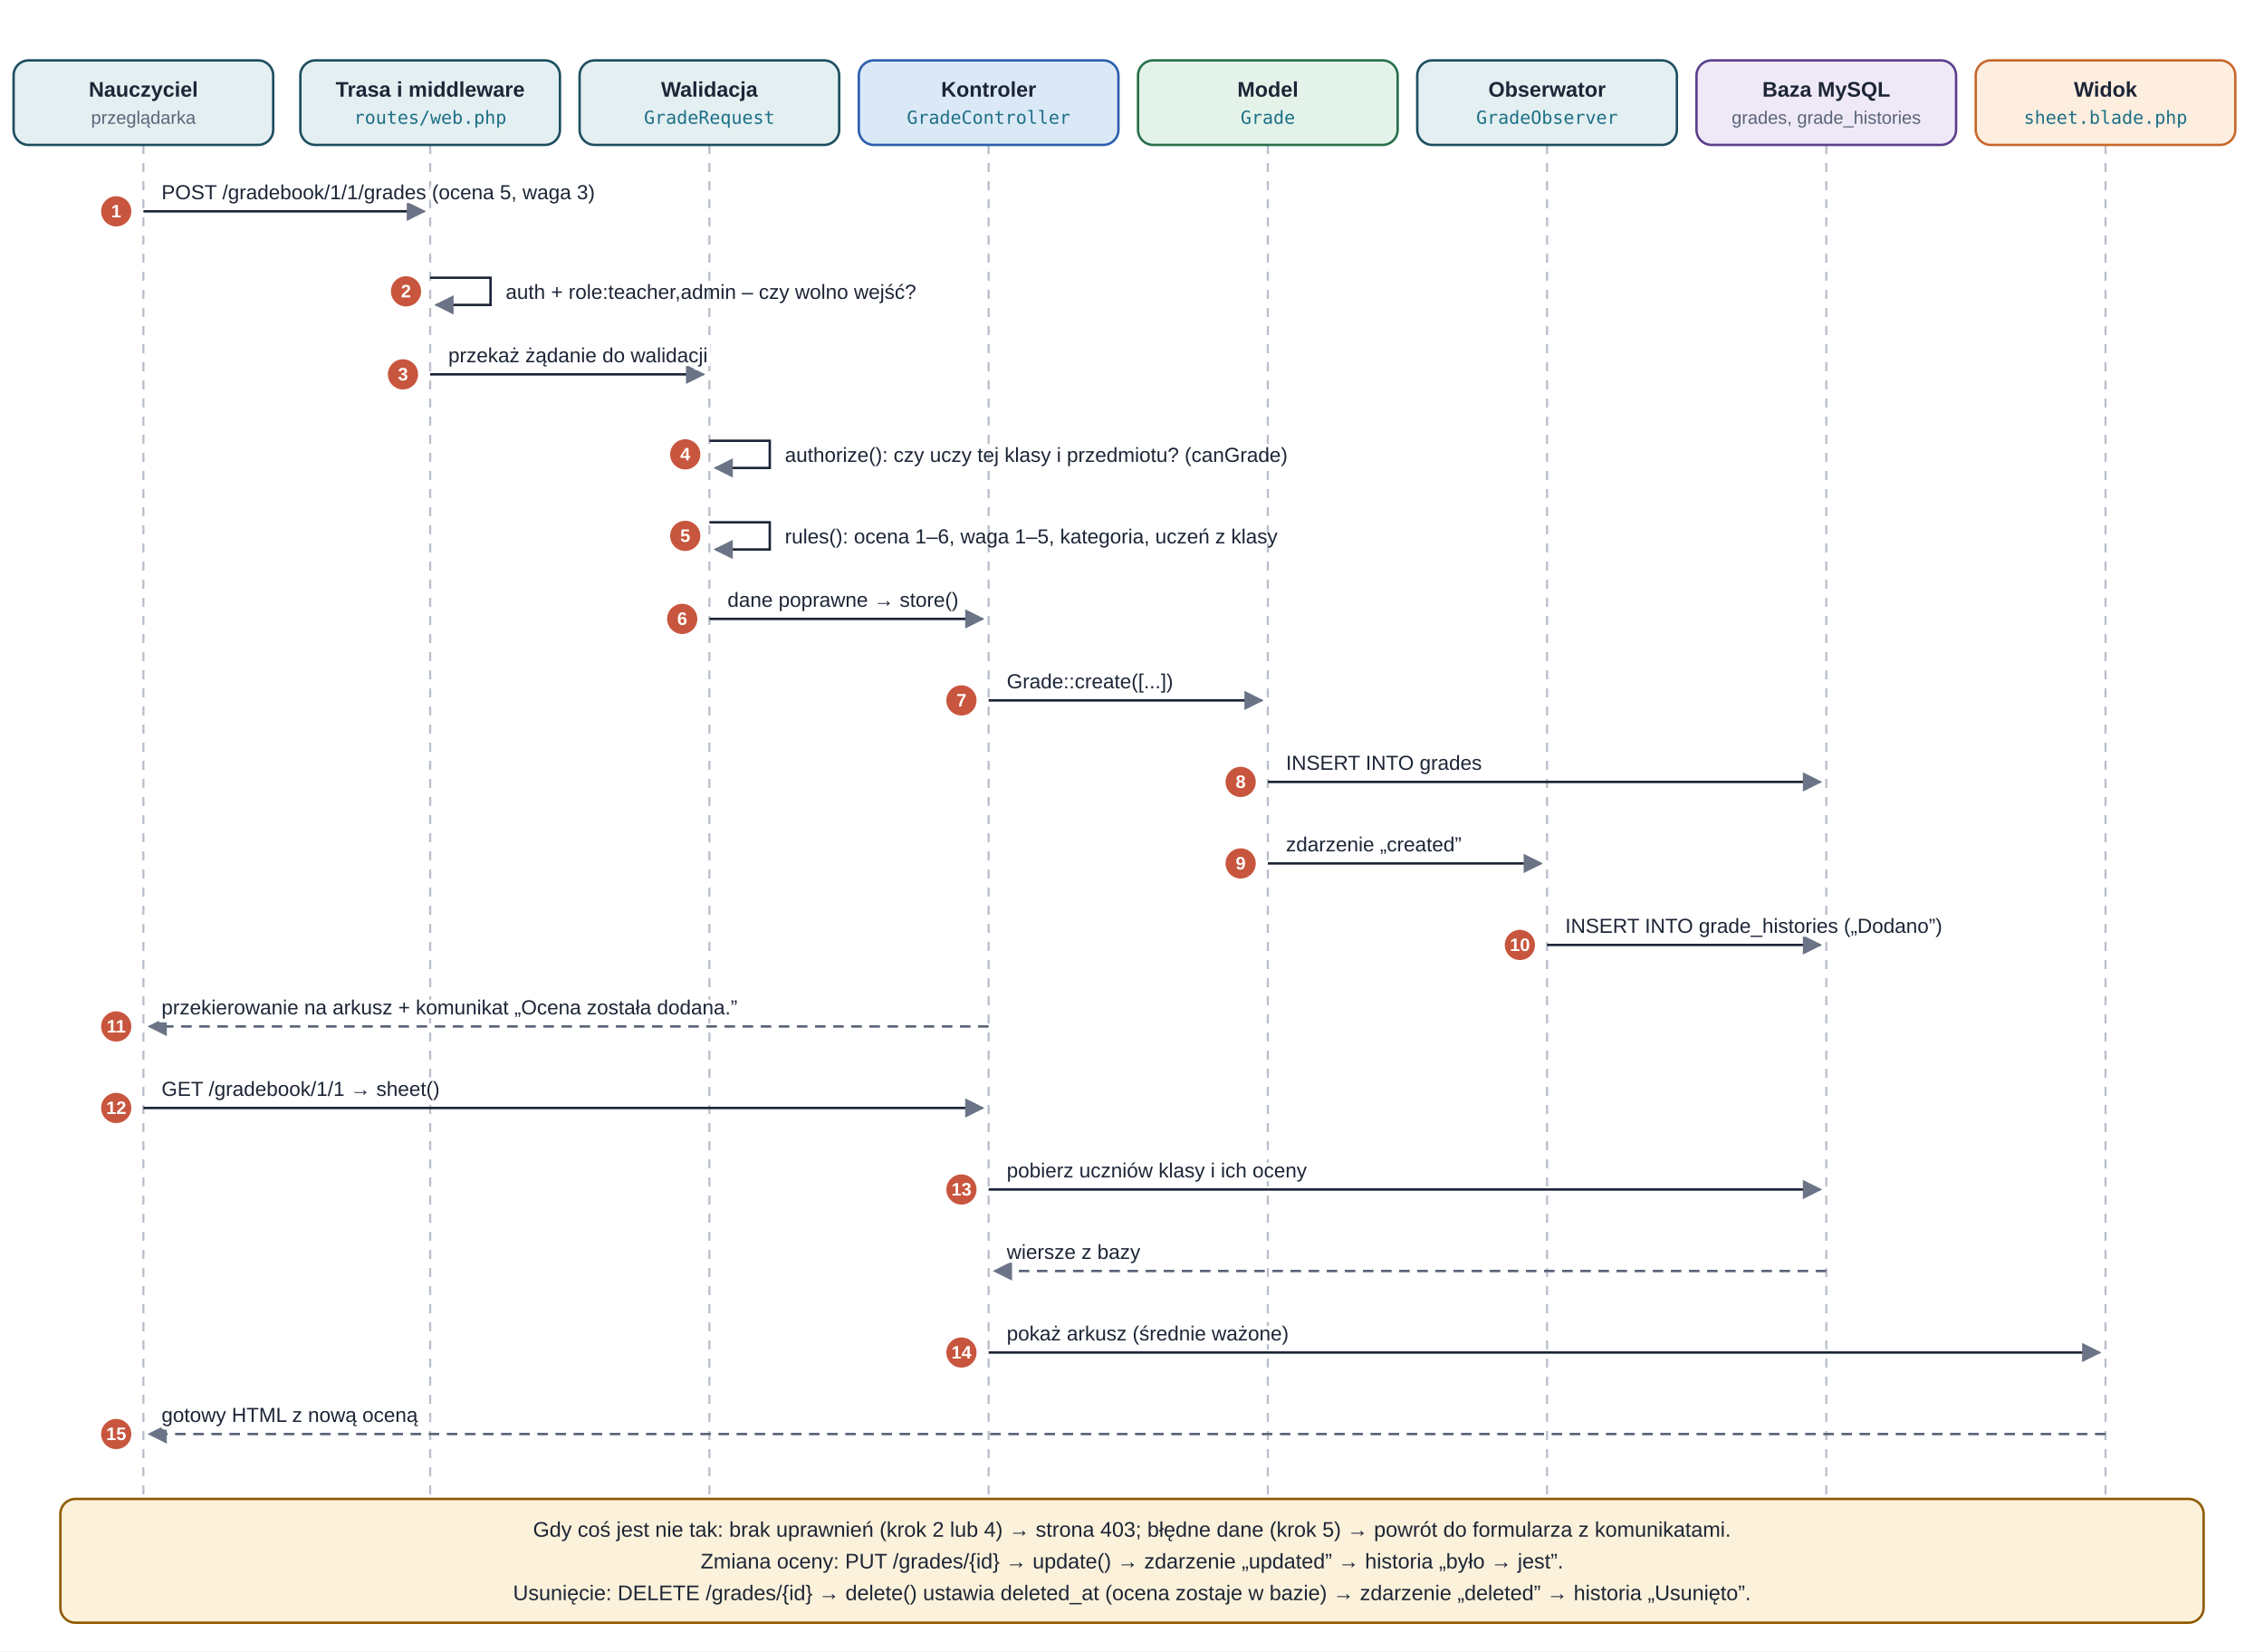
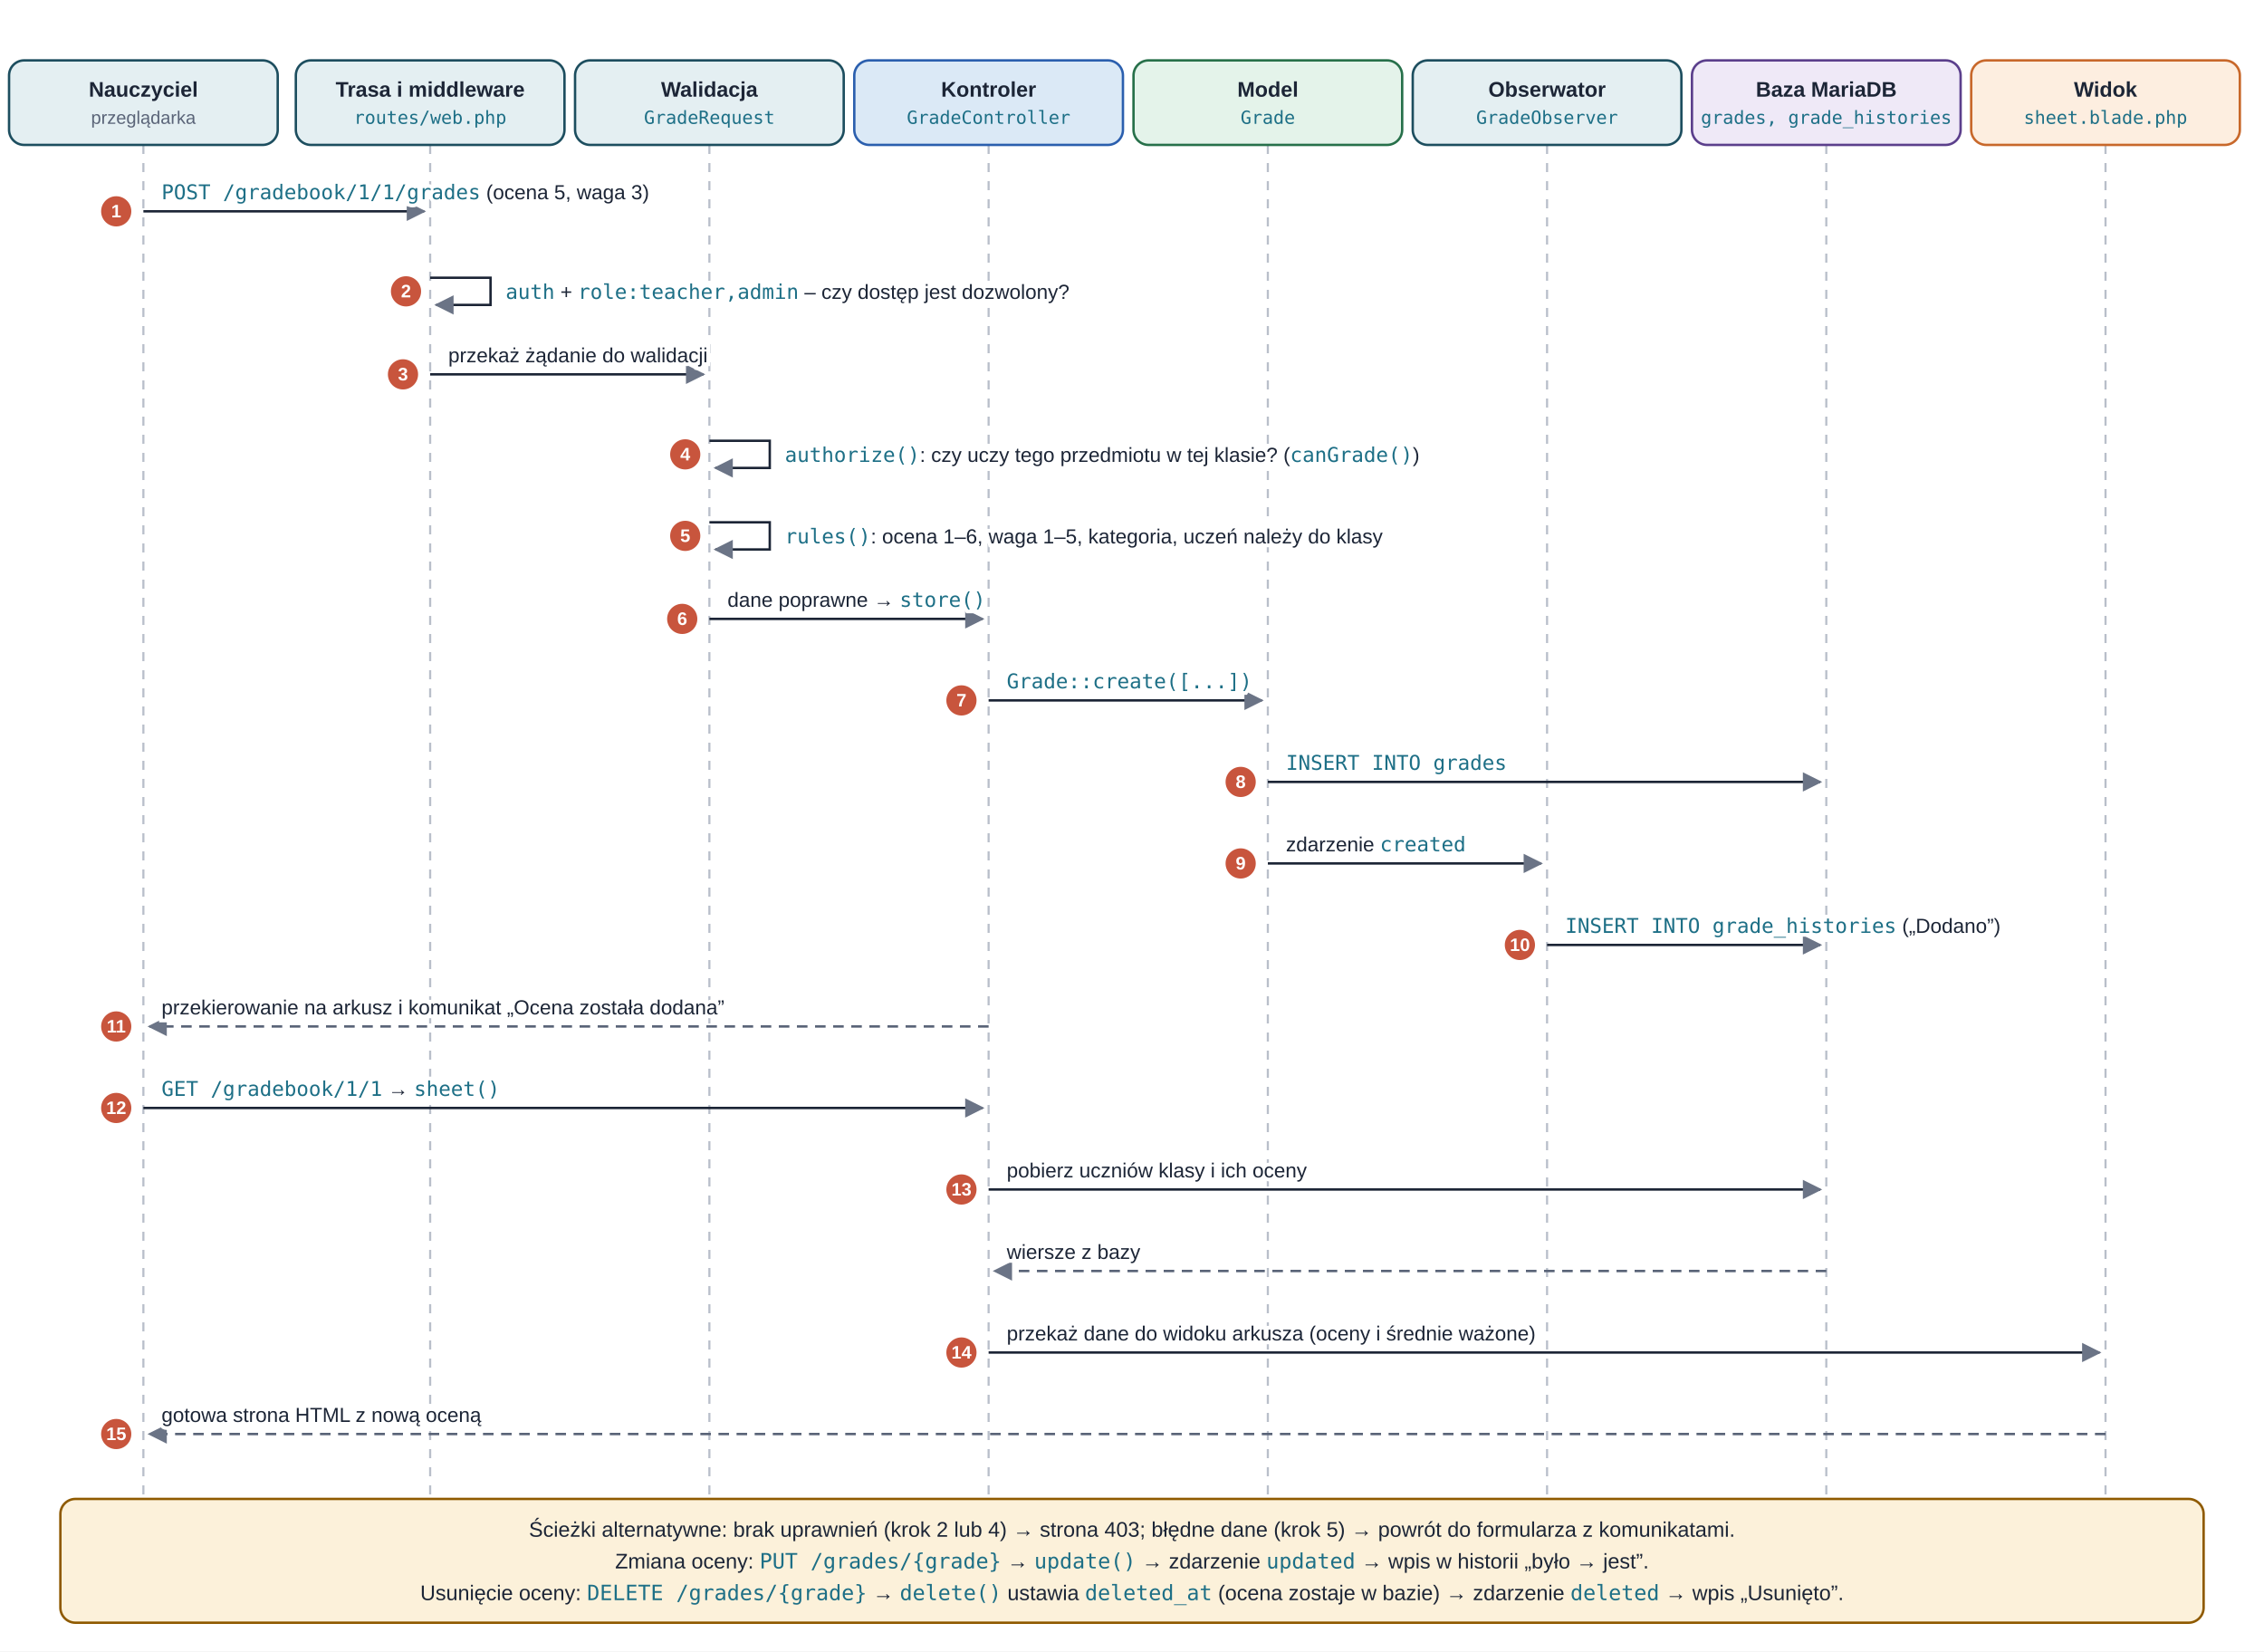
<svg xmlns="http://www.w3.org/2000/svg" width="1500" height="1094" viewBox="0 0 1500 1094" font-family="Segoe UI, Helvetica Neue, Arial, sans-serif">
  <defs>
    <marker id="arr" viewBox="0 0 10 10" refX="9" refY="5" markerWidth="8" markerHeight="8" orient="auto-start-reverse">
      <path d="M0,0 L10,5 L0,10 z" fill="#6b7486" />
    </marker>
    <marker id="arrA" viewBox="0 0 10 10" refX="9" refY="5" markerWidth="8" markerHeight="8" orient="auto-start-reverse">
      <path d="M0,0 L10,5 L0,10 z" fill="#c8553d" />
    </marker>
    <marker id="arrB" viewBox="0 0 10 10" refX="9" refY="5" markerWidth="8" markerHeight="8" orient="auto-start-reverse">
      <path d="M0,0 L10,5 L0,10 z" fill="#1d4e5f" />
    </marker>
    <marker id="gen" viewBox="0 0 14 14" refX="13" refY="7" markerWidth="14" markerHeight="14" orient="auto">
      <path d="M1,1 L13,7 L1,13 z" fill="#fff" stroke="#1c2536" stroke-width="1.4" />
    </marker>
  </defs>
  <rect width="1500" height="1094" fill="#ffffff" />
  <line x1="95" y1="96" x2="95" y2="1000" stroke="#b9bfca" stroke-width="1.4" stroke-dasharray="6 6" />
-   <rect x="9" y="40" width="172" height="56" rx="10" fill="#e4eff2" stroke="#1d4e5f" stroke-width="1.6" />
+   <rect x="6" y="40" width="178" height="56" rx="10" fill="#e4eff2" stroke="#1d4e5f" stroke-width="1.6" />
  <text x="95" y="64.04" text-anchor="middle" font-size="14" font-weight="700" fill="#1c2536">Nauczyciel</text>
  <text x="95" y="82.04" text-anchor="middle" font-size="12" font-weight="400" fill="#5a6478">przeglądarka</text>
  <line x1="285" y1="96" x2="285" y2="1000" stroke="#b9bfca" stroke-width="1.4" stroke-dasharray="6 6" />
-   <rect x="199" y="40" width="172" height="56" rx="10" fill="#e4eff2" stroke="#1d4e5f" stroke-width="1.6" />
+   <rect x="196" y="40" width="178" height="56" rx="10" fill="#e4eff2" stroke="#1d4e5f" stroke-width="1.6" />
  <text x="285" y="64.04" text-anchor="middle" font-size="14" font-weight="700" fill="#1c2536">Trasa i middleware</text>
  <text x="285" y="82.04" text-anchor="middle" font-size="12" font-weight="400" fill="#1d6f86" font-family="Menlo, Consolas, monospace">routes/web.php</text>
  <line x1="470" y1="96" x2="470" y2="1000" stroke="#b9bfca" stroke-width="1.4" stroke-dasharray="6 6" />
-   <rect x="384" y="40" width="172" height="56" rx="10" fill="#e4eff2" stroke="#1d4e5f" stroke-width="1.6" />
+   <rect x="381" y="40" width="178" height="56" rx="10" fill="#e4eff2" stroke="#1d4e5f" stroke-width="1.6" />
  <text x="470" y="64.04" text-anchor="middle" font-size="14" font-weight="700" fill="#1c2536">Walidacja</text>
  <text x="470" y="82.04" text-anchor="middle" font-size="12" font-weight="400" fill="#1d6f86" font-family="Menlo, Consolas, monospace">GradeRequest</text>
  <line x1="655" y1="96" x2="655" y2="1000" stroke="#b9bfca" stroke-width="1.4" stroke-dasharray="6 6" />
-   <rect x="569" y="40" width="172" height="56" rx="10" fill="#dbe9f6" stroke="#2b5fae" stroke-width="1.6" />
+   <rect x="566" y="40" width="178" height="56" rx="10" fill="#dbe9f6" stroke="#2b5fae" stroke-width="1.6" />
  <text x="655" y="64.04" text-anchor="middle" font-size="14" font-weight="700" fill="#1c2536">Kontroler</text>
  <text x="655" y="82.04" text-anchor="middle" font-size="12" font-weight="400" fill="#1d6f86" font-family="Menlo, Consolas, monospace">GradeController</text>
  <line x1="840" y1="96" x2="840" y2="1000" stroke="#b9bfca" stroke-width="1.4" stroke-dasharray="6 6" />
-   <rect x="754" y="40" width="172" height="56" rx="10" fill="#e4f3ea" stroke="#27704a" stroke-width="1.6" />
+   <rect x="751" y="40" width="178" height="56" rx="10" fill="#e4f3ea" stroke="#27704a" stroke-width="1.6" />
  <text x="840" y="64.04" text-anchor="middle" font-size="14" font-weight="700" fill="#1c2536">Model</text>
  <text x="840" y="82.04" text-anchor="middle" font-size="12" font-weight="400" fill="#1d6f86" font-family="Menlo, Consolas, monospace">Grade</text>
  <line x1="1025" y1="96" x2="1025" y2="1000" stroke="#b9bfca" stroke-width="1.4" stroke-dasharray="6 6" />
-   <rect x="939" y="40" width="172" height="56" rx="10" fill="#e4eff2" stroke="#1d4e5f" stroke-width="1.6" />
+   <rect x="936" y="40" width="178" height="56" rx="10" fill="#e4eff2" stroke="#1d4e5f" stroke-width="1.6" />
  <text x="1025" y="64.04" text-anchor="middle" font-size="14" font-weight="700" fill="#1c2536">Obserwator</text>
  <text x="1025" y="82.04" text-anchor="middle" font-size="12" font-weight="400" fill="#1d6f86" font-family="Menlo, Consolas, monospace">GradeObserver</text>
  <line x1="1210" y1="96" x2="1210" y2="1000" stroke="#b9bfca" stroke-width="1.4" stroke-dasharray="6 6" />
-   <rect x="1124" y="40" width="172" height="56" rx="10" fill="#efe9f7" stroke="#5b3f8c" stroke-width="1.6" />
-   <text x="1210" y="64.04" text-anchor="middle" font-size="14" font-weight="700" fill="#1c2536">Baza MySQL</text>
-   <text x="1210" y="82.04" text-anchor="middle" font-size="12" font-weight="400" fill="#5a6478">grades, grade_histories</text>
+   <rect x="1121" y="40" width="178" height="56" rx="10" fill="#efe9f7" stroke="#5b3f8c" stroke-width="1.6" />
+   <text x="1210" y="64.04" text-anchor="middle" font-size="14" font-weight="700" fill="#1c2536">Baza MariaDB</text>
+   <text x="1210" y="82.04" text-anchor="middle" font-size="12" font-weight="400" fill="#1d6f86" font-family="Menlo, Consolas, monospace">grades, grade_histories</text>
  <line x1="1395" y1="96" x2="1395" y2="1000" stroke="#b9bfca" stroke-width="1.4" stroke-dasharray="6 6" />
-   <rect x="1309" y="40" width="172" height="56" rx="10" fill="#fdeee0" stroke="#c8682b" stroke-width="1.6" />
+   <rect x="1306" y="40" width="178" height="56" rx="10" fill="#fdeee0" stroke="#c8682b" stroke-width="1.6" />
  <text x="1395" y="64.04" text-anchor="middle" font-size="14" font-weight="700" fill="#1c2536">Widok</text>
  <text x="1395" y="82.04" text-anchor="middle" font-size="12" font-weight="400" fill="#1d6f86" font-family="Menlo, Consolas, monospace">sheet.blade.php</text>
  <path d="M95,140 L281,140" fill="none" stroke="#1c2536" stroke-width="1.6" marker-end="url(#arr)" />
-   <text x="107" y="132" font-size="13.5" fill="#1c2536" paint-order="stroke" stroke="#fff" stroke-width="5">POST /gradebook/1/1/grades (ocena 5, waga 3)</text>
+   <text x="107" y="132" font-size="13.5" fill="#1c2536" paint-order="stroke" stroke="#fff" stroke-width="5">
+     <tspan font-family="Menlo, Consolas, monospace" fill="#1d6f86">POST /gradebook/1/1/grades</tspan> (ocena 5, waga 3)</text>
  <circle cx="77" cy="140" r="10" fill="#c8553d" />
  <text x="77" y="144" text-anchor="middle" font-size="12" font-weight="700" fill="#fff">1</text>
  <path d="M285,184 L325,184 L325,202 L289,202" fill="none" stroke="#1c2536" stroke-width="1.6" marker-end="url(#arr)" />
-   <text x="335" y="198" font-size="13.5" fill="#1c2536">auth + role:teacher,admin – czy wolno wejść?</text>
+   <text x="335" y="198" font-size="13.5" fill="#1c2536" paint-order="stroke" stroke="#fff" stroke-width="5">
+     <tspan font-family="Menlo, Consolas, monospace" fill="#1d6f86">auth</tspan> + <tspan font-family="Menlo, Consolas, monospace" fill="#1d6f86">role:teacher,admin</tspan> – czy dostęp jest dozwolony?</text>
  <circle cx="269" cy="193" r="10" fill="#c8553d" />
  <text x="269" y="197" text-anchor="middle" font-size="12" font-weight="700" fill="#fff">2</text>
  <path d="M285,248 L466,248" fill="none" stroke="#1c2536" stroke-width="1.6" marker-end="url(#arr)" />
  <text x="297" y="240" font-size="13.5" fill="#1c2536" paint-order="stroke" stroke="#fff" stroke-width="5">przekaż żądanie do walidacji</text>
  <circle cx="267" cy="248" r="10" fill="#c8553d" />
  <text x="267" y="252" text-anchor="middle" font-size="12" font-weight="700" fill="#fff">3</text>
  <path d="M470,292 L510,292 L510,310 L474,310" fill="none" stroke="#1c2536" stroke-width="1.6" marker-end="url(#arr)" />
-   <text x="520" y="306" font-size="13.5" fill="#1c2536">authorize(): czy uczy tej klasy i przedmiotu? (canGrade)</text>
+   <text x="520" y="306" font-size="13.5" fill="#1c2536" paint-order="stroke" stroke="#fff" stroke-width="5">
+     <tspan font-family="Menlo, Consolas, monospace" fill="#1d6f86">authorize()</tspan>: czy uczy tego przedmiotu w tej klasie? (<tspan font-family="Menlo, Consolas, monospace" fill="#1d6f86">canGrade()</tspan>)</text>
  <circle cx="454" cy="301" r="10" fill="#c8553d" />
  <text x="454" y="305" text-anchor="middle" font-size="12" font-weight="700" fill="#fff">4</text>
  <path d="M470,346 L510,346 L510,364 L474,364" fill="none" stroke="#1c2536" stroke-width="1.6" marker-end="url(#arr)" />
-   <text x="520" y="360" font-size="13.5" fill="#1c2536">rules(): ocena 1–6, waga 1–5, kategoria, uczeń z klasy</text>
+   <text x="520" y="360" font-size="13.5" fill="#1c2536" paint-order="stroke" stroke="#fff" stroke-width="5">
+     <tspan font-family="Menlo, Consolas, monospace" fill="#1d6f86">rules()</tspan>: ocena 1–6, waga 1–5, kategoria, uczeń należy do klasy</text>
  <circle cx="454" cy="355" r="10" fill="#c8553d" />
  <text x="454" y="359" text-anchor="middle" font-size="12" font-weight="700" fill="#fff">5</text>
  <path d="M470,410 L651,410" fill="none" stroke="#1c2536" stroke-width="1.6" marker-end="url(#arr)" />
-   <text x="482" y="402" font-size="13.5" fill="#1c2536" paint-order="stroke" stroke="#fff" stroke-width="5">dane poprawne → store()</text>
+   <text x="482" y="402" font-size="13.5" fill="#1c2536" paint-order="stroke" stroke="#fff" stroke-width="5">dane poprawne → <tspan font-family="Menlo, Consolas, monospace" fill="#1d6f86">store()</tspan>
+   </text>
  <circle cx="452" cy="410" r="10" fill="#c8553d" />
  <text x="452" y="414" text-anchor="middle" font-size="12" font-weight="700" fill="#fff">6</text>
  <path d="M655,464 L836,464" fill="none" stroke="#1c2536" stroke-width="1.6" marker-end="url(#arr)" />
-   <text x="667" y="456" font-size="13.5" fill="#1c2536" paint-order="stroke" stroke="#fff" stroke-width="5">Grade::create([...])</text>
+   <text x="667" y="456" font-size="13.5" fill="#1c2536" paint-order="stroke" stroke="#fff" stroke-width="5">
+     <tspan font-family="Menlo, Consolas, monospace" fill="#1d6f86">Grade::create([...])</tspan>
+   </text>
  <circle cx="637" cy="464" r="10" fill="#c8553d" />
  <text x="637" y="468" text-anchor="middle" font-size="12" font-weight="700" fill="#fff">7</text>
  <path d="M840,518 L1206,518" fill="none" stroke="#1c2536" stroke-width="1.6" marker-end="url(#arr)" />
-   <text x="852" y="510" font-size="13.5" fill="#1c2536" paint-order="stroke" stroke="#fff" stroke-width="5">INSERT INTO grades</text>
+   <text x="852" y="510" font-size="13.5" fill="#1c2536" paint-order="stroke" stroke="#fff" stroke-width="5">
+     <tspan font-family="Menlo, Consolas, monospace" fill="#1d6f86">INSERT INTO grades</tspan>
+   </text>
  <circle cx="822" cy="518" r="10" fill="#c8553d" />
  <text x="822" y="522" text-anchor="middle" font-size="12" font-weight="700" fill="#fff">8</text>
  <path d="M840,572 L1021,572" fill="none" stroke="#1c2536" stroke-width="1.6" marker-end="url(#arr)" />
-   <text x="852" y="564" font-size="13.5" fill="#1c2536" paint-order="stroke" stroke="#fff" stroke-width="5">zdarzenie „created”</text>
+   <text x="852" y="564" font-size="13.5" fill="#1c2536" paint-order="stroke" stroke="#fff" stroke-width="5">zdarzenie <tspan font-family="Menlo, Consolas, monospace" fill="#1d6f86">created</tspan>
+   </text>
  <circle cx="822" cy="572" r="10" fill="#c8553d" />
  <text x="822" y="576" text-anchor="middle" font-size="12" font-weight="700" fill="#fff">9</text>
  <path d="M1025,626 L1206,626" fill="none" stroke="#1c2536" stroke-width="1.6" marker-end="url(#arr)" />
-   <text x="1037" y="618" font-size="13.5" fill="#1c2536" paint-order="stroke" stroke="#fff" stroke-width="5">INSERT INTO grade_histories („Dodano”)</text>
+   <text x="1037" y="618" font-size="13.5" fill="#1c2536" paint-order="stroke" stroke="#fff" stroke-width="5">
+     <tspan font-family="Menlo, Consolas, monospace" fill="#1d6f86">INSERT INTO grade_histories</tspan> („Dodano”)</text>
  <circle cx="1007" cy="626" r="10" fill="#c8553d" />
  <text x="1007" y="630" text-anchor="middle" font-size="12" font-weight="700" fill="#fff">10</text>
  <path d="M655,680 L99,680" fill="none" stroke="#5a6478" stroke-width="1.6" stroke-dasharray="7 5" marker-end="url(#arr)" />
-   <text x="107" y="672" font-size="13.5" fill="#1c2536" paint-order="stroke" stroke="#fff" stroke-width="5">przekierowanie na arkusz + komunikat „Ocena została dodana.”</text>
+   <text x="107" y="672" font-size="13.5" fill="#1c2536" paint-order="stroke" stroke="#fff" stroke-width="5">przekierowanie na arkusz i komunikat „Ocena została dodana”</text>
  <circle cx="77" cy="680" r="10" fill="#c8553d" />
  <text x="77" y="684" text-anchor="middle" font-size="12" font-weight="700" fill="#fff">11</text>
  <path d="M95,734 L651,734" fill="none" stroke="#1c2536" stroke-width="1.6" marker-end="url(#arr)" />
-   <text x="107" y="726" font-size="13.5" fill="#1c2536" paint-order="stroke" stroke="#fff" stroke-width="5">GET /gradebook/1/1 → sheet()</text>
+   <text x="107" y="726" font-size="13.5" fill="#1c2536" paint-order="stroke" stroke="#fff" stroke-width="5">
+     <tspan font-family="Menlo, Consolas, monospace" fill="#1d6f86">GET /gradebook/1/1</tspan> → <tspan font-family="Menlo, Consolas, monospace" fill="#1d6f86">sheet()</tspan>
+   </text>
  <circle cx="77" cy="734" r="10" fill="#c8553d" />
  <text x="77" y="738" text-anchor="middle" font-size="12" font-weight="700" fill="#fff">12</text>
  <path d="M655,788 L1206,788" fill="none" stroke="#1c2536" stroke-width="1.6" marker-end="url(#arr)" />
  <text x="667" y="780" font-size="13.5" fill="#1c2536" paint-order="stroke" stroke="#fff" stroke-width="5">pobierz uczniów klasy i ich oceny</text>
  <circle cx="637" cy="788" r="10" fill="#c8553d" />
  <text x="637" y="792" text-anchor="middle" font-size="12" font-weight="700" fill="#fff">13</text>
  <path d="M1210,842 L659,842" fill="none" stroke="#5a6478" stroke-width="1.6" stroke-dasharray="7 5" marker-end="url(#arr)" />
  <text x="667" y="834" font-size="13.5" fill="#1c2536" paint-order="stroke" stroke="#fff" stroke-width="5">wiersze z bazy</text>
  <path d="M655,896 L1391,896" fill="none" stroke="#1c2536" stroke-width="1.6" marker-end="url(#arr)" />
-   <text x="667" y="888" font-size="13.5" fill="#1c2536" paint-order="stroke" stroke="#fff" stroke-width="5">pokaż arkusz (średnie ważone)</text>
+   <text x="667" y="888" font-size="13.5" fill="#1c2536" paint-order="stroke" stroke="#fff" stroke-width="5">przekaż dane do widoku arkusza (oceny i średnie ważone)</text>
  <circle cx="637" cy="896" r="10" fill="#c8553d" />
  <text x="637" y="900" text-anchor="middle" font-size="12" font-weight="700" fill="#fff">14</text>
  <path d="M1395,950 L99,950" fill="none" stroke="#5a6478" stroke-width="1.6" stroke-dasharray="7 5" marker-end="url(#arr)" />
-   <text x="107" y="942" font-size="13.5" fill="#1c2536" paint-order="stroke" stroke="#fff" stroke-width="5">gotowy HTML z nową oceną</text>
+   <text x="107" y="942" font-size="13.5" fill="#1c2536" paint-order="stroke" stroke="#fff" stroke-width="5">gotowa strona HTML z nową oceną</text>
  <circle cx="77" cy="950" r="10" fill="#c8553d" />
  <text x="77" y="954" text-anchor="middle" font-size="12" font-weight="700" fill="#fff">15</text>
  <rect x="40" y="993" width="1420" height="82" rx="10" fill="#fcf1da" stroke="#8f5a00" stroke-width="1.6" />
-   <text x="750" y="1018.04" text-anchor="middle" font-size="14" font-weight="400" fill="#1c2536">Gdy coś jest nie tak: brak uprawnień (krok 2 lub 4) → strona 403; błędne dane (krok 5) → powrót do formularza z komunikatami.</text>
-   <text x="750" y="1039.04" text-anchor="middle" font-size="14" font-weight="400" fill="#1c2536">Zmiana oceny: PUT /grades/{id} → update() → zdarzenie „updated” → historia „było → jest”.</text>
-   <text x="750" y="1060.04" text-anchor="middle" font-size="14" font-weight="400" fill="#1c2536">Usunięcie: DELETE /grades/{id} → delete() ustawia deleted_at (ocena zostaje w bazie) → zdarzenie „deleted” → historia „Usunięto”.</text>
+   <text x="750" y="1018.04" text-anchor="middle" font-size="14" font-weight="400" fill="#1c2536">Ścieżki alternatywne: brak uprawnień (krok 2 lub 4) → strona 403; błędne dane (krok 5) → powrót do formularza z komunikatami.</text>
+   <text x="750" y="1039.04" text-anchor="middle" font-size="14" font-weight="400" fill="#1c2536">Zmiana oceny: <tspan font-family="Menlo, Consolas, monospace" fill="#1d6f86">PUT /grades/{grade}</tspan> → <tspan font-family="Menlo, Consolas, monospace" fill="#1d6f86">update()</tspan> → zdarzenie <tspan font-family="Menlo, Consolas, monospace" fill="#1d6f86">updated</tspan> → wpis w historii „było → jest”.</text>
+   <text x="750" y="1060.04" text-anchor="middle" font-size="14" font-weight="400" fill="#1c2536">Usunięcie oceny: <tspan font-family="Menlo, Consolas, monospace" fill="#1d6f86">DELETE /grades/{grade}</tspan> → <tspan font-family="Menlo, Consolas, monospace" fill="#1d6f86">delete()</tspan> ustawia <tspan font-family="Menlo, Consolas, monospace" fill="#1d6f86">deleted_at</tspan> (ocena zostaje w bazie) → zdarzenie <tspan font-family="Menlo, Consolas, monospace" fill="#1d6f86">deleted</tspan> → wpis „Usunięto”.</text>
</svg>
